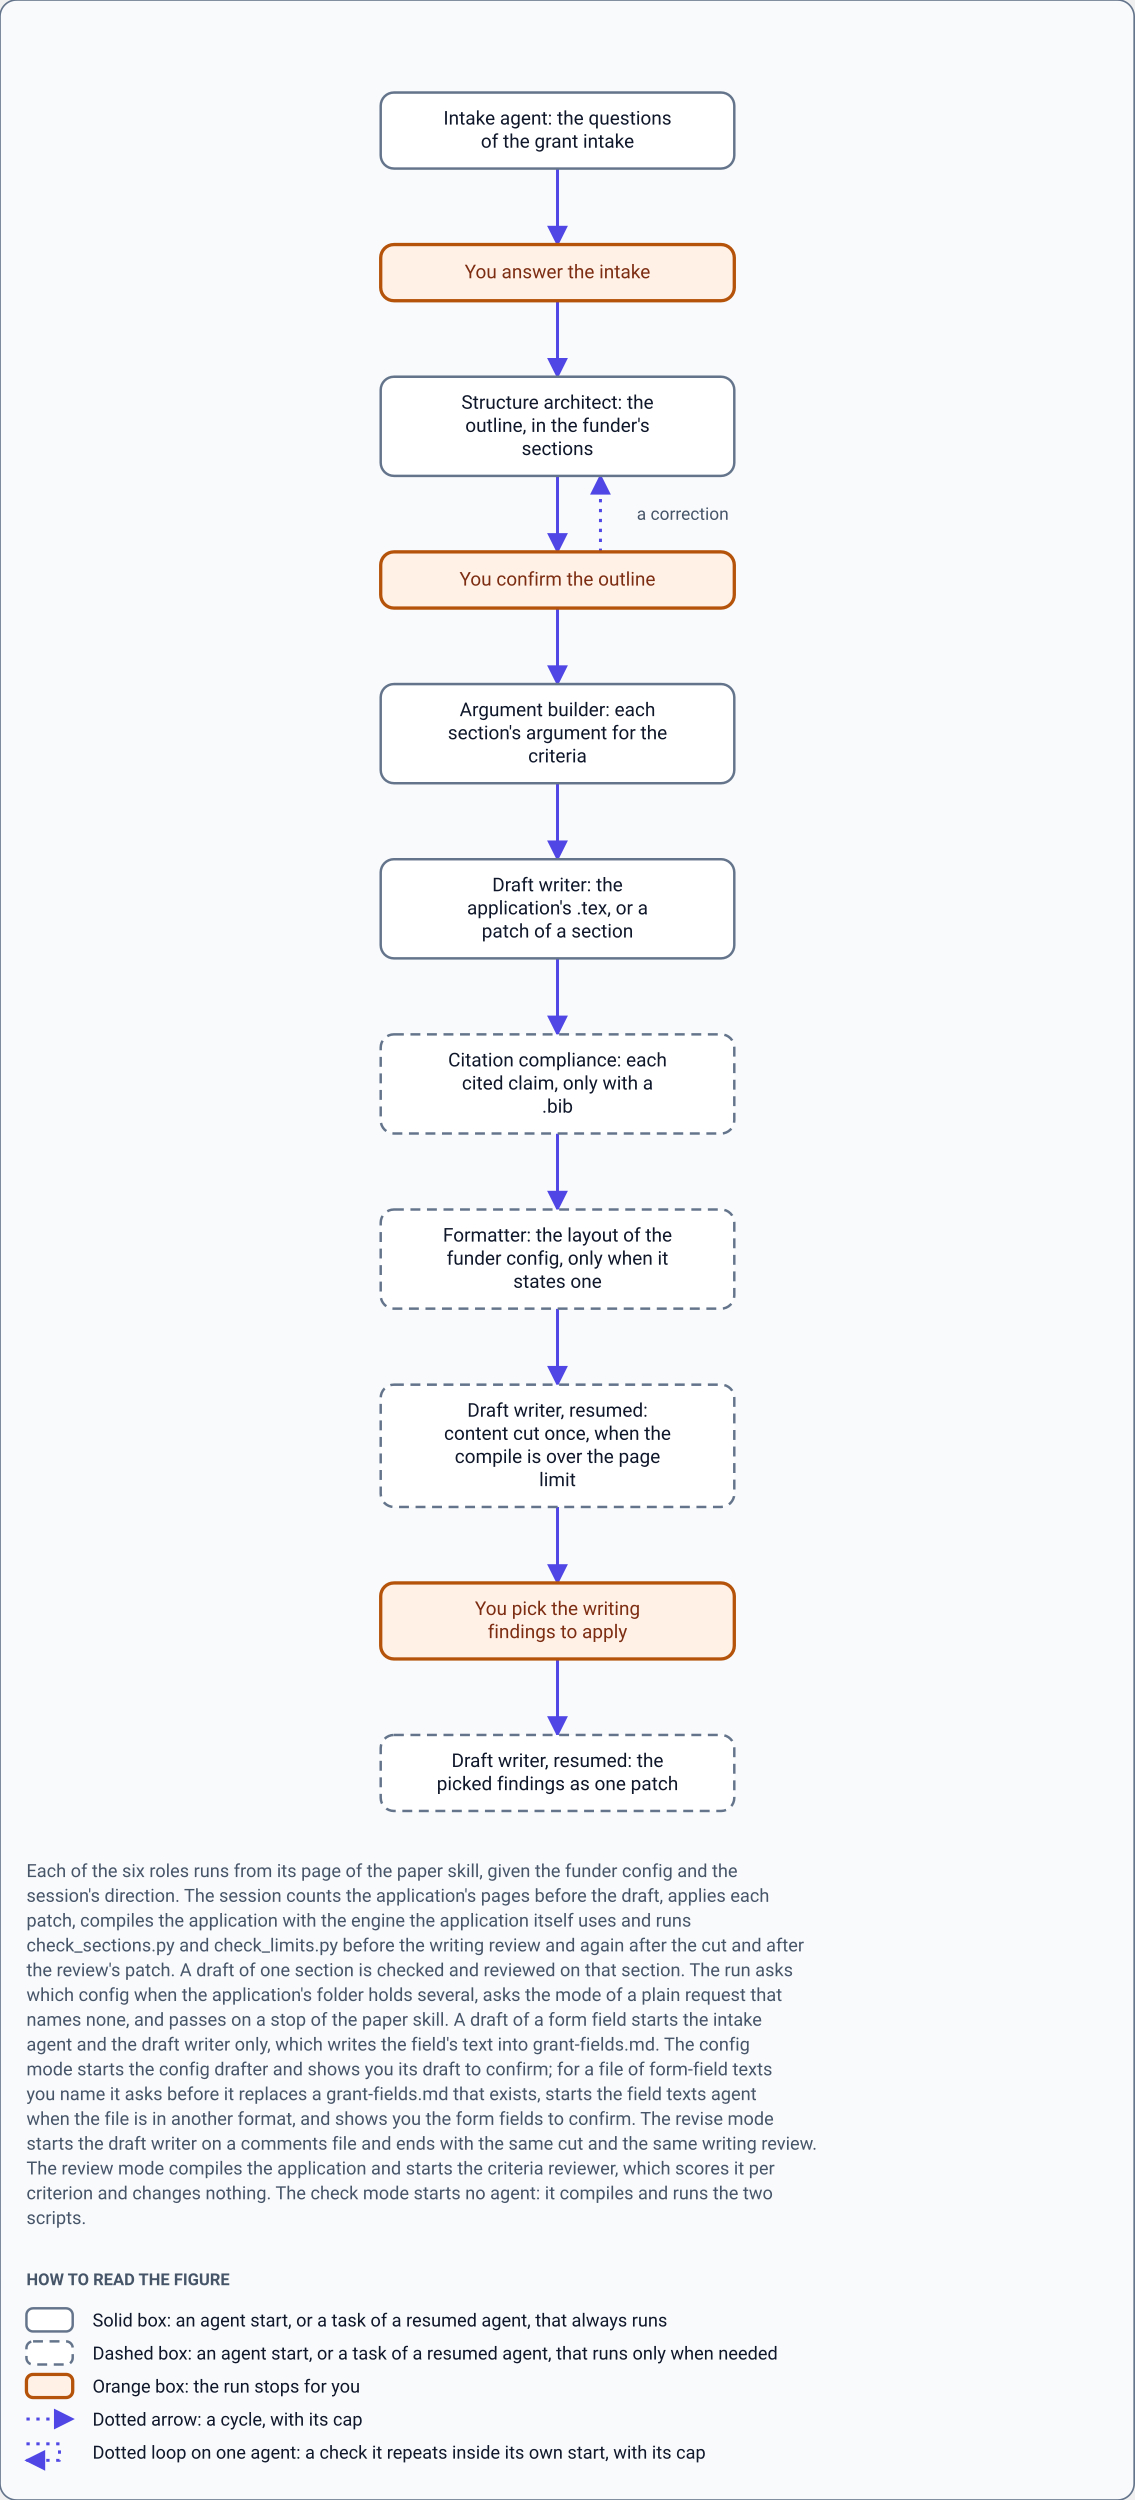
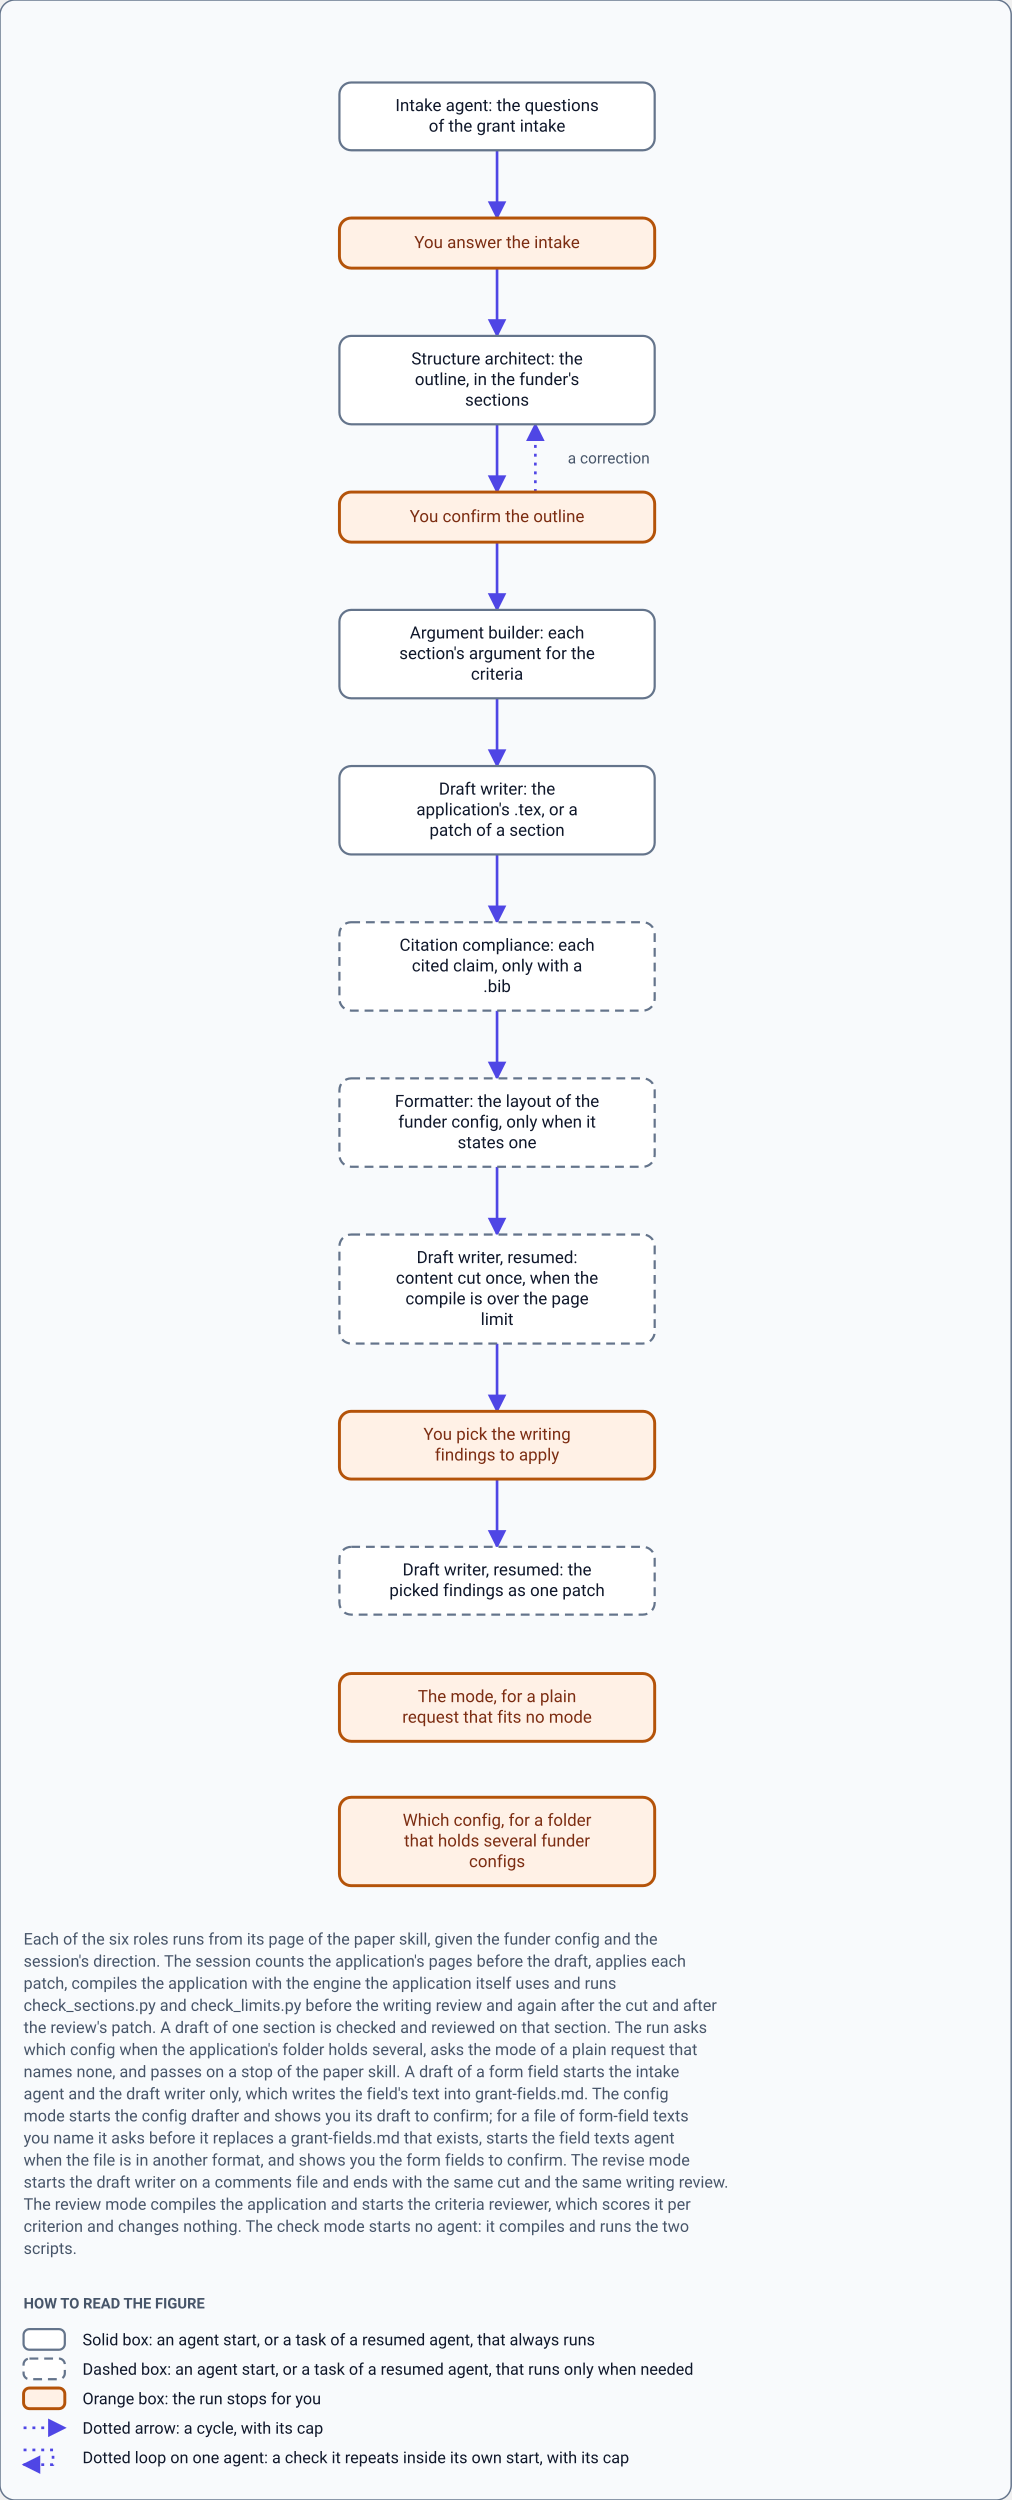
- <svg xmlns="http://www.w3.org/2000/svg" viewBox="0 0 686.4 1513" width="686.4" height="1513" role="img" aria-label="The draft mode of the grant skill. Boxes: Intake agent: the questions of the grant intake (agent); You answer the intake (stop); Structure architect: the outline, in the funder's sections (agent); You confirm the outline (stop); Argument builder: each section's argument for the criteria (agent); Draft writer: the application's .tex, or a patch of a section (agent); Citation compliance: each cited claim, only with a .bib (agent, only when needed); Formatter: the layout of the funder config, only when it states one (agent, only when needed); Draft writer, resumed: content cut once, when the compile is over the page limit (agent, only when needed); You pick the writing findings to apply (stop); Draft writer, resumed: the picked findings as one patch (agent, only when needed).">
+ <svg xmlns="http://www.w3.org/2000/svg" viewBox="0 0 686.4 1697" width="686.4" height="1697" role="img" aria-label="The draft mode of the grant skill. Boxes: Intake agent: the questions of the grant intake (agent); You answer the intake (stop); Structure architect: the outline, in the funder's sections (agent); You confirm the outline (stop); Argument builder: each section's argument for the criteria (agent); Draft writer: the application's .tex, or a patch of a section (agent); Citation compliance: each cited claim, only with a .bib (agent, only when needed); Formatter: the layout of the funder config, only when it states one (agent, only when needed); Draft writer, resumed: content cut once, when the compile is over the page limit (agent, only when needed); You pick the writing findings to apply (stop); Draft writer, resumed: the picked findings as one patch (agent, only when needed); The mode, for a plain request that fits no mode (stop); Which config, for a folder that holds several funder configs (stop).">
  <defs>
    <marker id="arrow" viewBox="0 0 10 10" refX="9" refY="5" markerWidth="7" markerHeight="7" orient="auto">
      <path d="M0,0 L10,5 L0,10 z" fill="#4f46e5" />
    </marker>
  </defs>
-   <rect x="0" y="0" width="686.4" height="1513" rx="10" fill="#f8fafc" stroke="#64748b" />
+   <rect x="0" y="0" width="686.4" height="1697" rx="10" fill="#f8fafc" stroke="#64748b" />
  <path d="M337.4,102 L337.4,148" fill="none" stroke="#4f46e5" stroke-width="1.8" marker-end="url(#arrow)" stroke-linejoin="round" />
  <path d="M337.4,182 L337.4,228" fill="none" stroke="#4f46e5" stroke-width="1.8" marker-end="url(#arrow)" stroke-linejoin="round" />
  <path d="M337.4,288 L337.4,334" fill="none" stroke="#4f46e5" stroke-width="1.8" marker-end="url(#arrow)" stroke-linejoin="round" />
  <path d="M337.4,368 L337.4,414" fill="none" stroke="#4f46e5" stroke-width="1.8" marker-end="url(#arrow)" stroke-linejoin="round" />
  <path d="M337.4,474 L337.4,520" fill="none" stroke="#4f46e5" stroke-width="1.8" marker-end="url(#arrow)" stroke-linejoin="round" />
  <path d="M337.4,580 L337.4,626" fill="none" stroke="#4f46e5" stroke-width="1.8" marker-end="url(#arrow)" stroke-linejoin="round" />
  <path d="M337.4,686 L337.4,732" fill="none" stroke="#4f46e5" stroke-width="1.8" marker-end="url(#arrow)" stroke-linejoin="round" />
  <path d="M337.4,792 L337.4,838" fill="none" stroke="#4f46e5" stroke-width="1.8" marker-end="url(#arrow)" stroke-linejoin="round" />
  <path d="M337.4,912 L337.4,958" fill="none" stroke="#4f46e5" stroke-width="1.8" marker-end="url(#arrow)" stroke-linejoin="round" />
  <path d="M337.4,1004 L337.4,1050" fill="none" stroke="#4f46e5" stroke-width="1.8" marker-end="url(#arrow)" stroke-linejoin="round" />
  <path d="M363.4,334 L363.4,288" fill="none" stroke="#4f46e5" stroke-width="1.8" stroke-dasharray="2 4" marker-end="url(#arrow)" stroke-linejoin="round" />
  <rect x="230.4" y="56" width="214" height="46" rx="8" fill="#ffffff" stroke="#64748b" stroke-width="1.5" />
  <text x="337.4" y="75.4" font-family="ui-sans-serif, -apple-system, 'Segoe UI', Roboto, Helvetica, Arial, sans-serif" font-size="11.5" fill="#0f172a" font-weight="400" text-anchor="middle">Intake agent: the questions</text>
  <text x="337.4" y="89.4" font-family="ui-sans-serif, -apple-system, 'Segoe UI', Roboto, Helvetica, Arial, sans-serif" font-size="11.5" fill="#0f172a" font-weight="400" text-anchor="middle">of the grant intake</text>
  <rect x="230.4" y="148" width="214" height="34" rx="8" fill="#fff1e6" stroke="#b45309" stroke-width="2" />
  <text x="337.4" y="168.4" font-family="ui-sans-serif, -apple-system, 'Segoe UI', Roboto, Helvetica, Arial, sans-serif" font-size="11.5" fill="#7c2d12" font-weight="400" text-anchor="middle">You answer the intake</text>
  <rect x="230.4" y="228" width="214" height="60" rx="8" fill="#ffffff" stroke="#64748b" stroke-width="1.5" />
  <text x="337.4" y="247.4" font-family="ui-sans-serif, -apple-system, 'Segoe UI', Roboto, Helvetica, Arial, sans-serif" font-size="11.5" fill="#0f172a" font-weight="400" text-anchor="middle">Structure architect: the</text>
  <text x="337.4" y="261.4" font-family="ui-sans-serif, -apple-system, 'Segoe UI', Roboto, Helvetica, Arial, sans-serif" font-size="11.5" fill="#0f172a" font-weight="400" text-anchor="middle">outline, in the funder's</text>
  <text x="337.4" y="275.4" font-family="ui-sans-serif, -apple-system, 'Segoe UI', Roboto, Helvetica, Arial, sans-serif" font-size="11.5" fill="#0f172a" font-weight="400" text-anchor="middle">sections</text>
  <rect x="230.4" y="334" width="214" height="34" rx="8" fill="#fff1e6" stroke="#b45309" stroke-width="2" />
  <text x="337.4" y="354.4" font-family="ui-sans-serif, -apple-system, 'Segoe UI', Roboto, Helvetica, Arial, sans-serif" font-size="11.5" fill="#7c2d12" font-weight="400" text-anchor="middle">You confirm the outline</text>
  <rect x="230.4" y="414" width="214" height="60" rx="8" fill="#ffffff" stroke="#64748b" stroke-width="1.5" />
  <text x="337.4" y="433.4" font-family="ui-sans-serif, -apple-system, 'Segoe UI', Roboto, Helvetica, Arial, sans-serif" font-size="11.5" fill="#0f172a" font-weight="400" text-anchor="middle">Argument builder: each</text>
  <text x="337.4" y="447.4" font-family="ui-sans-serif, -apple-system, 'Segoe UI', Roboto, Helvetica, Arial, sans-serif" font-size="11.5" fill="#0f172a" font-weight="400" text-anchor="middle">section's argument for the</text>
  <text x="337.4" y="461.4" font-family="ui-sans-serif, -apple-system, 'Segoe UI', Roboto, Helvetica, Arial, sans-serif" font-size="11.5" fill="#0f172a" font-weight="400" text-anchor="middle">criteria</text>
  <rect x="230.4" y="520" width="214" height="60" rx="8" fill="#ffffff" stroke="#64748b" stroke-width="1.5" />
  <text x="337.4" y="539.4" font-family="ui-sans-serif, -apple-system, 'Segoe UI', Roboto, Helvetica, Arial, sans-serif" font-size="11.5" fill="#0f172a" font-weight="400" text-anchor="middle">Draft writer: the</text>
  <text x="337.4" y="553.4" font-family="ui-sans-serif, -apple-system, 'Segoe UI', Roboto, Helvetica, Arial, sans-serif" font-size="11.5" fill="#0f172a" font-weight="400" text-anchor="middle">application's .tex, or a</text>
  <text x="337.4" y="567.4" font-family="ui-sans-serif, -apple-system, 'Segoe UI', Roboto, Helvetica, Arial, sans-serif" font-size="11.5" fill="#0f172a" font-weight="400" text-anchor="middle">patch of a section</text>
  <rect x="230.4" y="626" width="214" height="60" rx="8" fill="#ffffff" stroke="#64748b" stroke-width="1.5" stroke-dasharray="6 4" />
  <text x="337.4" y="645.4" font-family="ui-sans-serif, -apple-system, 'Segoe UI', Roboto, Helvetica, Arial, sans-serif" font-size="11.5" fill="#0f172a" font-weight="400" text-anchor="middle">Citation compliance: each</text>
  <text x="337.4" y="659.4" font-family="ui-sans-serif, -apple-system, 'Segoe UI', Roboto, Helvetica, Arial, sans-serif" font-size="11.5" fill="#0f172a" font-weight="400" text-anchor="middle">cited claim, only with a</text>
  <text x="337.4" y="673.4" font-family="ui-sans-serif, -apple-system, 'Segoe UI', Roboto, Helvetica, Arial, sans-serif" font-size="11.5" fill="#0f172a" font-weight="400" text-anchor="middle">.bib</text>
  <rect x="230.4" y="732" width="214" height="60" rx="8" fill="#ffffff" stroke="#64748b" stroke-width="1.5" stroke-dasharray="6 4" />
  <text x="337.4" y="751.4" font-family="ui-sans-serif, -apple-system, 'Segoe UI', Roboto, Helvetica, Arial, sans-serif" font-size="11.5" fill="#0f172a" font-weight="400" text-anchor="middle">Formatter: the layout of the</text>
  <text x="337.4" y="765.4" font-family="ui-sans-serif, -apple-system, 'Segoe UI', Roboto, Helvetica, Arial, sans-serif" font-size="11.5" fill="#0f172a" font-weight="400" text-anchor="middle">funder config, only when it</text>
  <text x="337.4" y="779.4" font-family="ui-sans-serif, -apple-system, 'Segoe UI', Roboto, Helvetica, Arial, sans-serif" font-size="11.5" fill="#0f172a" font-weight="400" text-anchor="middle">states one</text>
  <rect x="230.4" y="838" width="214" height="74" rx="8" fill="#ffffff" stroke="#64748b" stroke-width="1.5" stroke-dasharray="6 4" />
  <text x="337.4" y="857.4" font-family="ui-sans-serif, -apple-system, 'Segoe UI', Roboto, Helvetica, Arial, sans-serif" font-size="11.5" fill="#0f172a" font-weight="400" text-anchor="middle">Draft writer, resumed:</text>
  <text x="337.4" y="871.4" font-family="ui-sans-serif, -apple-system, 'Segoe UI', Roboto, Helvetica, Arial, sans-serif" font-size="11.5" fill="#0f172a" font-weight="400" text-anchor="middle">content cut once, when the</text>
  <text x="337.4" y="885.4" font-family="ui-sans-serif, -apple-system, 'Segoe UI', Roboto, Helvetica, Arial, sans-serif" font-size="11.5" fill="#0f172a" font-weight="400" text-anchor="middle">compile is over the page</text>
  <text x="337.4" y="899.4" font-family="ui-sans-serif, -apple-system, 'Segoe UI', Roboto, Helvetica, Arial, sans-serif" font-size="11.5" fill="#0f172a" font-weight="400" text-anchor="middle">limit</text>
  <rect x="230.4" y="958" width="214" height="46" rx="8" fill="#fff1e6" stroke="#b45309" stroke-width="2" />
  <text x="337.4" y="977.4" font-family="ui-sans-serif, -apple-system, 'Segoe UI', Roboto, Helvetica, Arial, sans-serif" font-size="11.5" fill="#7c2d12" font-weight="400" text-anchor="middle">You pick the writing</text>
  <text x="337.4" y="991.4" font-family="ui-sans-serif, -apple-system, 'Segoe UI', Roboto, Helvetica, Arial, sans-serif" font-size="11.5" fill="#7c2d12" font-weight="400" text-anchor="middle">findings to apply</text>
  <rect x="230.4" y="1050" width="214" height="46" rx="8" fill="#ffffff" stroke="#64748b" stroke-width="1.5" stroke-dasharray="6 4" />
  <text x="337.4" y="1069.4" font-family="ui-sans-serif, -apple-system, 'Segoe UI', Roboto, Helvetica, Arial, sans-serif" font-size="11.5" fill="#0f172a" font-weight="400" text-anchor="middle">Draft writer, resumed: the</text>
  <text x="337.4" y="1083.4" font-family="ui-sans-serif, -apple-system, 'Segoe UI', Roboto, Helvetica, Arial, sans-serif" font-size="11.5" fill="#0f172a" font-weight="400" text-anchor="middle">picked findings as one patch</text>
+   <rect x="230.4" y="1136" width="214" height="46" rx="8" fill="#fff1e6" stroke="#b45309" stroke-width="2" />
+   <text x="337.4" y="1155.4" font-family="ui-sans-serif, -apple-system, 'Segoe UI', Roboto, Helvetica, Arial, sans-serif" font-size="11.5" fill="#7c2d12" font-weight="400" text-anchor="middle">The mode, for a plain</text>
+   <text x="337.4" y="1169.4" font-family="ui-sans-serif, -apple-system, 'Segoe UI', Roboto, Helvetica, Arial, sans-serif" font-size="11.5" fill="#7c2d12" font-weight="400" text-anchor="middle">request that fits no mode</text>
+   <rect x="230.4" y="1220" width="214" height="60" rx="8" fill="#fff1e6" stroke="#b45309" stroke-width="2" />
+   <text x="337.4" y="1239.4" font-family="ui-sans-serif, -apple-system, 'Segoe UI', Roboto, Helvetica, Arial, sans-serif" font-size="11.5" fill="#7c2d12" font-weight="400" text-anchor="middle">Which config, for a folder</text>
+   <text x="337.4" y="1253.4" font-family="ui-sans-serif, -apple-system, 'Segoe UI', Roboto, Helvetica, Arial, sans-serif" font-size="11.5" fill="#7c2d12" font-weight="400" text-anchor="middle">that holds several funder</text>
+   <text x="337.4" y="1267.4" font-family="ui-sans-serif, -apple-system, 'Segoe UI', Roboto, Helvetica, Arial, sans-serif" font-size="11.5" fill="#7c2d12" font-weight="400" text-anchor="middle">configs</text>
  <text x="413.2" y="314.6" font-family="ui-sans-serif, -apple-system, 'Segoe UI', Roboto, Helvetica, Arial, sans-serif" font-size="10.5" fill="#475569" font-weight="400" text-anchor="middle" stroke="#f8fafc" stroke-width="4" stroke-linejoin="round" paint-order="stroke">a correction</text>
-   <text x="16" y="1136" font-family="ui-sans-serif, -apple-system, 'Segoe UI', Roboto, Helvetica, Arial, sans-serif" font-size="11" fill="#475569" font-weight="400" text-anchor="start">Each of the six roles runs from its page of the paper skill, given the funder config and the</text>
-   <text x="16" y="1151" font-family="ui-sans-serif, -apple-system, 'Segoe UI', Roboto, Helvetica, Arial, sans-serif" font-size="11" fill="#475569" font-weight="400" text-anchor="start">session's direction. The session counts the application's pages before the draft, applies each</text>
-   <text x="16" y="1166" font-family="ui-sans-serif, -apple-system, 'Segoe UI', Roboto, Helvetica, Arial, sans-serif" font-size="11" fill="#475569" font-weight="400" text-anchor="start">patch, compiles the application with the engine the application itself uses and runs</text>
-   <text x="16" y="1181" font-family="ui-sans-serif, -apple-system, 'Segoe UI', Roboto, Helvetica, Arial, sans-serif" font-size="11" fill="#475569" font-weight="400" text-anchor="start">check_sections.py and check_limits.py before the writing review and again after the cut and after</text>
-   <text x="16" y="1196" font-family="ui-sans-serif, -apple-system, 'Segoe UI', Roboto, Helvetica, Arial, sans-serif" font-size="11" fill="#475569" font-weight="400" text-anchor="start">the review's patch. A draft of one section is checked and reviewed on that section. The run asks</text>
-   <text x="16" y="1211" font-family="ui-sans-serif, -apple-system, 'Segoe UI', Roboto, Helvetica, Arial, sans-serif" font-size="11" fill="#475569" font-weight="400" text-anchor="start">which config when the application's folder holds several, asks the mode of a plain request that</text>
-   <text x="16" y="1226" font-family="ui-sans-serif, -apple-system, 'Segoe UI', Roboto, Helvetica, Arial, sans-serif" font-size="11" fill="#475569" font-weight="400" text-anchor="start">names none, and passes on a stop of the paper skill. A draft of a form field starts the intake</text>
-   <text x="16" y="1241" font-family="ui-sans-serif, -apple-system, 'Segoe UI', Roboto, Helvetica, Arial, sans-serif" font-size="11" fill="#475569" font-weight="400" text-anchor="start">agent and the draft writer only, which writes the field's text into grant-fields.md. The config</text>
-   <text x="16" y="1256" font-family="ui-sans-serif, -apple-system, 'Segoe UI', Roboto, Helvetica, Arial, sans-serif" font-size="11" fill="#475569" font-weight="400" text-anchor="start">mode starts the config drafter and shows you its draft to confirm; for a file of form-field texts</text>
-   <text x="16" y="1271" font-family="ui-sans-serif, -apple-system, 'Segoe UI', Roboto, Helvetica, Arial, sans-serif" font-size="11" fill="#475569" font-weight="400" text-anchor="start">you name it asks before it replaces a grant-fields.md that exists, starts the field texts agent</text>
-   <text x="16" y="1286" font-family="ui-sans-serif, -apple-system, 'Segoe UI', Roboto, Helvetica, Arial, sans-serif" font-size="11" fill="#475569" font-weight="400" text-anchor="start">when the file is in another format, and shows you the form fields to confirm. The revise mode</text>
-   <text x="16" y="1301" font-family="ui-sans-serif, -apple-system, 'Segoe UI', Roboto, Helvetica, Arial, sans-serif" font-size="11" fill="#475569" font-weight="400" text-anchor="start">starts the draft writer on a comments file and ends with the same cut and the same writing review.</text>
-   <text x="16" y="1316" font-family="ui-sans-serif, -apple-system, 'Segoe UI', Roboto, Helvetica, Arial, sans-serif" font-size="11" fill="#475569" font-weight="400" text-anchor="start">The review mode compiles the application and starts the criteria reviewer, which scores it per</text>
-   <text x="16" y="1331" font-family="ui-sans-serif, -apple-system, 'Segoe UI', Roboto, Helvetica, Arial, sans-serif" font-size="11" fill="#475569" font-weight="400" text-anchor="start">criterion and changes nothing. The check mode starts no agent: it compiles and runs the two</text>
-   <text x="16" y="1346" font-family="ui-sans-serif, -apple-system, 'Segoe UI', Roboto, Helvetica, Arial, sans-serif" font-size="11" fill="#475569" font-weight="400" text-anchor="start">scripts.</text>
-   <text x="16" y="1383" font-family="ui-sans-serif, -apple-system, 'Segoe UI', Roboto, Helvetica, Arial, sans-serif" font-size="10" fill="#475569" font-weight="700" text-anchor="start">HOW TO READ THE FIGURE</text>
-   <rect x="16" y="1397" width="28" height="14" rx="4" fill="#ffffff" stroke="#64748b" stroke-width="1.5" />
-   <text x="56" y="1408" font-family="ui-sans-serif, -apple-system, 'Segoe UI', Roboto, Helvetica, Arial, sans-serif" font-size="11" fill="#0f172a" font-weight="400" text-anchor="start">Solid box: an agent start, or a task of a resumed agent, that always runs</text>
-   <rect x="16" y="1417" width="28" height="14" rx="4" fill="#ffffff" stroke="#64748b" stroke-width="1.5" stroke-dasharray="6 4" />
-   <text x="56" y="1428" font-family="ui-sans-serif, -apple-system, 'Segoe UI', Roboto, Helvetica, Arial, sans-serif" font-size="11" fill="#0f172a" font-weight="400" text-anchor="start">Dashed box: an agent start, or a task of a resumed agent, that runs only when needed</text>
-   <rect x="16" y="1437" width="28" height="14" rx="4" fill="#fff1e6" stroke="#b45309" stroke-width="2" />
-   <text x="56" y="1448" font-family="ui-sans-serif, -apple-system, 'Segoe UI', Roboto, Helvetica, Arial, sans-serif" font-size="11" fill="#0f172a" font-weight="400" text-anchor="start">Orange box: the run stops for you</text>
-   <path d="M16,1464 L44,1464" fill="none" stroke="#4f46e5" stroke-width="1.8" stroke-dasharray="2 4" marker-end="url(#arrow)" stroke-linejoin="round" />
-   <text x="56" y="1468" font-family="ui-sans-serif, -apple-system, 'Segoe UI', Roboto, Helvetica, Arial, sans-serif" font-size="11" fill="#0f172a" font-weight="400" text-anchor="start">Dotted arrow: a cycle, with its cap</text>
-   <path d="M16,1479 L36,1479 L36,1489 L16,1489" fill="none" stroke="#4f46e5" stroke-width="1.8" stroke-dasharray="2 4" marker-end="url(#arrow)" stroke-linejoin="round" />
-   <text x="56" y="1488" font-family="ui-sans-serif, -apple-system, 'Segoe UI', Roboto, Helvetica, Arial, sans-serif" font-size="11" fill="#0f172a" font-weight="400" text-anchor="start">Dotted loop on one agent: a check it repeats inside its own start, with its cap</text>
+   <text x="16" y="1320" font-family="ui-sans-serif, -apple-system, 'Segoe UI', Roboto, Helvetica, Arial, sans-serif" font-size="11" fill="#475569" font-weight="400" text-anchor="start">Each of the six roles runs from its page of the paper skill, given the funder config and the</text>
+   <text x="16" y="1335" font-family="ui-sans-serif, -apple-system, 'Segoe UI', Roboto, Helvetica, Arial, sans-serif" font-size="11" fill="#475569" font-weight="400" text-anchor="start">session's direction. The session counts the application's pages before the draft, applies each</text>
+   <text x="16" y="1350" font-family="ui-sans-serif, -apple-system, 'Segoe UI', Roboto, Helvetica, Arial, sans-serif" font-size="11" fill="#475569" font-weight="400" text-anchor="start">patch, compiles the application with the engine the application itself uses and runs</text>
+   <text x="16" y="1365" font-family="ui-sans-serif, -apple-system, 'Segoe UI', Roboto, Helvetica, Arial, sans-serif" font-size="11" fill="#475569" font-weight="400" text-anchor="start">check_sections.py and check_limits.py before the writing review and again after the cut and after</text>
+   <text x="16" y="1380" font-family="ui-sans-serif, -apple-system, 'Segoe UI', Roboto, Helvetica, Arial, sans-serif" font-size="11" fill="#475569" font-weight="400" text-anchor="start">the review's patch. A draft of one section is checked and reviewed on that section. The run asks</text>
+   <text x="16" y="1395" font-family="ui-sans-serif, -apple-system, 'Segoe UI', Roboto, Helvetica, Arial, sans-serif" font-size="11" fill="#475569" font-weight="400" text-anchor="start">which config when the application's folder holds several, asks the mode of a plain request that</text>
+   <text x="16" y="1410" font-family="ui-sans-serif, -apple-system, 'Segoe UI', Roboto, Helvetica, Arial, sans-serif" font-size="11" fill="#475569" font-weight="400" text-anchor="start">names none, and passes on a stop of the paper skill. A draft of a form field starts the intake</text>
+   <text x="16" y="1425" font-family="ui-sans-serif, -apple-system, 'Segoe UI', Roboto, Helvetica, Arial, sans-serif" font-size="11" fill="#475569" font-weight="400" text-anchor="start">agent and the draft writer only, which writes the field's text into grant-fields.md. The config</text>
+   <text x="16" y="1440" font-family="ui-sans-serif, -apple-system, 'Segoe UI', Roboto, Helvetica, Arial, sans-serif" font-size="11" fill="#475569" font-weight="400" text-anchor="start">mode starts the config drafter and shows you its draft to confirm; for a file of form-field texts</text>
+   <text x="16" y="1455" font-family="ui-sans-serif, -apple-system, 'Segoe UI', Roboto, Helvetica, Arial, sans-serif" font-size="11" fill="#475569" font-weight="400" text-anchor="start">you name it asks before it replaces a grant-fields.md that exists, starts the field texts agent</text>
+   <text x="16" y="1470" font-family="ui-sans-serif, -apple-system, 'Segoe UI', Roboto, Helvetica, Arial, sans-serif" font-size="11" fill="#475569" font-weight="400" text-anchor="start">when the file is in another format, and shows you the form fields to confirm. The revise mode</text>
+   <text x="16" y="1485" font-family="ui-sans-serif, -apple-system, 'Segoe UI', Roboto, Helvetica, Arial, sans-serif" font-size="11" fill="#475569" font-weight="400" text-anchor="start">starts the draft writer on a comments file and ends with the same cut and the same writing review.</text>
+   <text x="16" y="1500" font-family="ui-sans-serif, -apple-system, 'Segoe UI', Roboto, Helvetica, Arial, sans-serif" font-size="11" fill="#475569" font-weight="400" text-anchor="start">The review mode compiles the application and starts the criteria reviewer, which scores it per</text>
+   <text x="16" y="1515" font-family="ui-sans-serif, -apple-system, 'Segoe UI', Roboto, Helvetica, Arial, sans-serif" font-size="11" fill="#475569" font-weight="400" text-anchor="start">criterion and changes nothing. The check mode starts no agent: it compiles and runs the two</text>
+   <text x="16" y="1530" font-family="ui-sans-serif, -apple-system, 'Segoe UI', Roboto, Helvetica, Arial, sans-serif" font-size="11" fill="#475569" font-weight="400" text-anchor="start">scripts.</text>
+   <text x="16" y="1567" font-family="ui-sans-serif, -apple-system, 'Segoe UI', Roboto, Helvetica, Arial, sans-serif" font-size="10" fill="#475569" font-weight="700" text-anchor="start">HOW TO READ THE FIGURE</text>
+   <rect x="16" y="1581" width="28" height="14" rx="4" fill="#ffffff" stroke="#64748b" stroke-width="1.5" />
+   <text x="56" y="1592" font-family="ui-sans-serif, -apple-system, 'Segoe UI', Roboto, Helvetica, Arial, sans-serif" font-size="11" fill="#0f172a" font-weight="400" text-anchor="start">Solid box: an agent start, or a task of a resumed agent, that always runs</text>
+   <rect x="16" y="1601" width="28" height="14" rx="4" fill="#ffffff" stroke="#64748b" stroke-width="1.5" stroke-dasharray="6 4" />
+   <text x="56" y="1612" font-family="ui-sans-serif, -apple-system, 'Segoe UI', Roboto, Helvetica, Arial, sans-serif" font-size="11" fill="#0f172a" font-weight="400" text-anchor="start">Dashed box: an agent start, or a task of a resumed agent, that runs only when needed</text>
+   <rect x="16" y="1621" width="28" height="14" rx="4" fill="#fff1e6" stroke="#b45309" stroke-width="2" />
+   <text x="56" y="1632" font-family="ui-sans-serif, -apple-system, 'Segoe UI', Roboto, Helvetica, Arial, sans-serif" font-size="11" fill="#0f172a" font-weight="400" text-anchor="start">Orange box: the run stops for you</text>
+   <path d="M16,1648 L44,1648" fill="none" stroke="#4f46e5" stroke-width="1.8" stroke-dasharray="2 4" marker-end="url(#arrow)" stroke-linejoin="round" />
+   <text x="56" y="1652" font-family="ui-sans-serif, -apple-system, 'Segoe UI', Roboto, Helvetica, Arial, sans-serif" font-size="11" fill="#0f172a" font-weight="400" text-anchor="start">Dotted arrow: a cycle, with its cap</text>
+   <path d="M16,1663 L36,1663 L36,1673 L16,1673" fill="none" stroke="#4f46e5" stroke-width="1.8" stroke-dasharray="2 4" marker-end="url(#arrow)" stroke-linejoin="round" />
+   <text x="56" y="1672" font-family="ui-sans-serif, -apple-system, 'Segoe UI', Roboto, Helvetica, Arial, sans-serif" font-size="11" fill="#0f172a" font-weight="400" text-anchor="start">Dotted loop on one agent: a check it repeats inside its own start, with its cap</text>
</svg>
